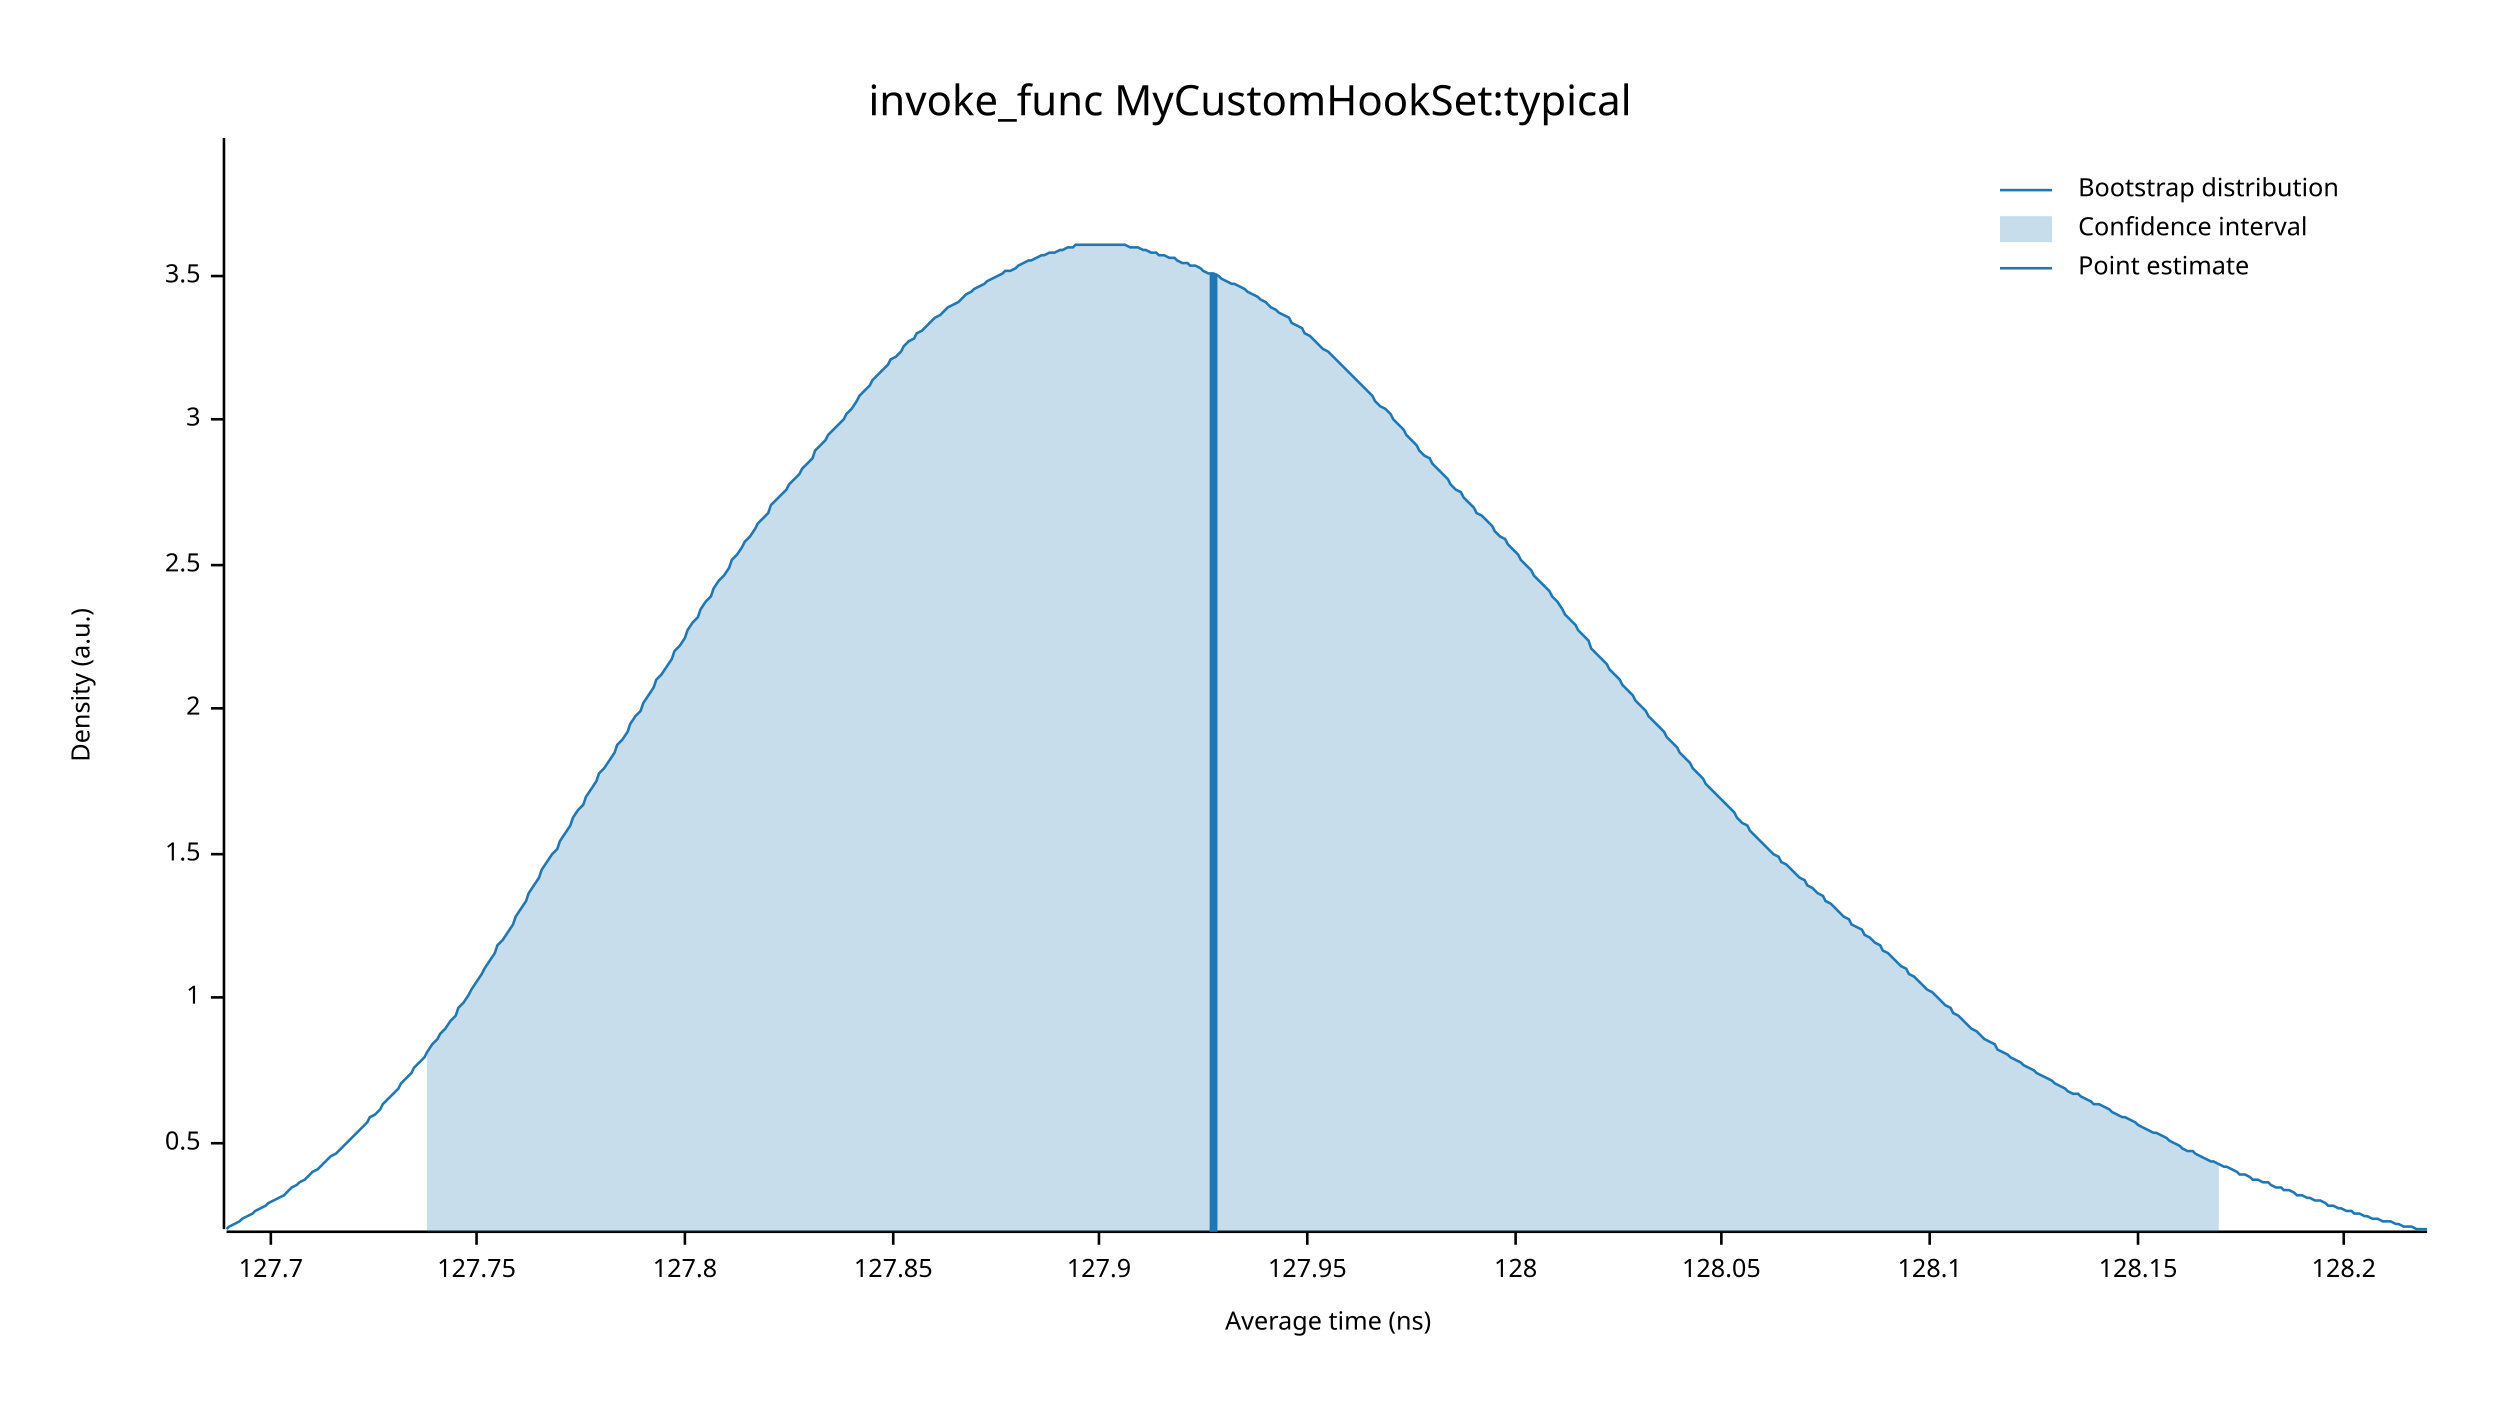
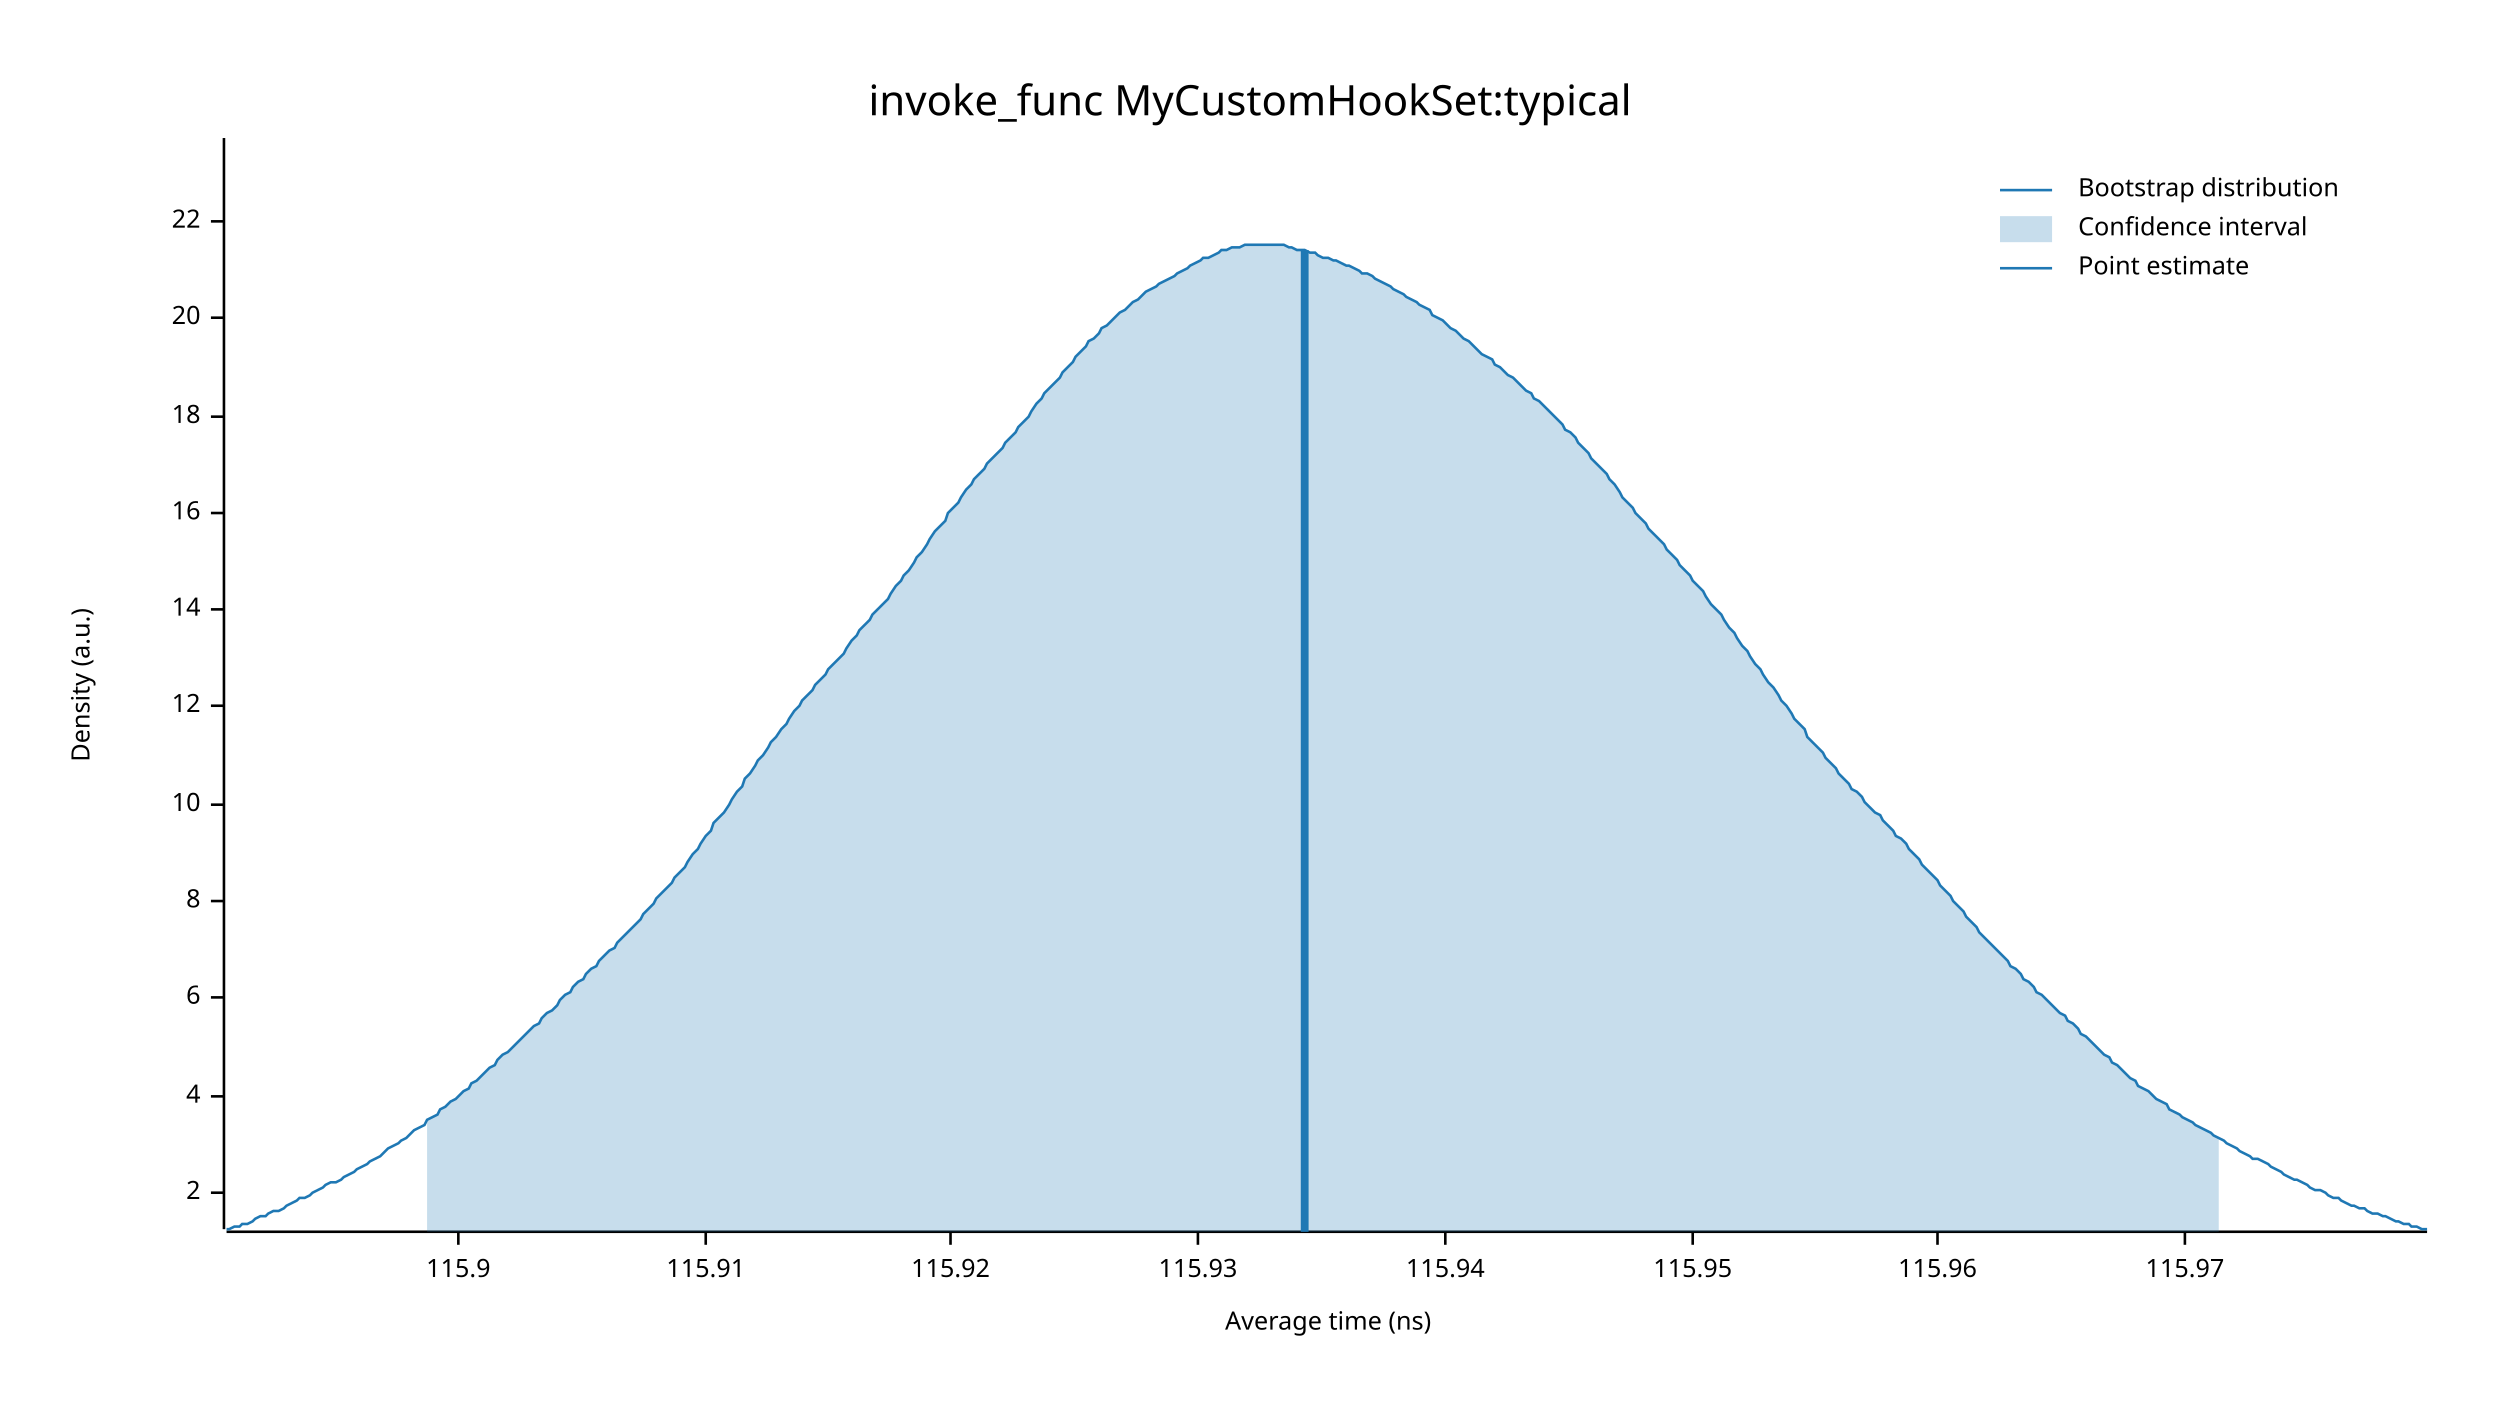
<svg xmlns="http://www.w3.org/2000/svg" width="960" height="540" viewBox="0 0 960 540">
  <text x="480" y="32" dy="0.76em" text-anchor="middle" font-family="sans-serif" font-size="16.129" opacity="1" fill="#000000">
invoke_func MyCustomHookSet:typical
</text>
  <text x="27" y="263" dy="0.76em" text-anchor="middle" font-family="sans-serif" font-size="9.677" opacity="1" fill="#000000" transform="rotate(270, 27, 263)">
Density (a.u.)
</text>
  <text x="510" y="513" dy="-0.5ex" text-anchor="middle" font-family="sans-serif" font-size="9.677" opacity="1" fill="#000000">
Average time (ns)
</text>
  <polyline fill="none" opacity="1" stroke="#000000" stroke-width="1" points="86,53 86,472 " />
-   <text x="77" y="439" dy="0.5ex" text-anchor="end" font-family="sans-serif" font-size="9.677" opacity="1" fill="#000000">
- 0.5
+   <text x="77" y="458" dy="0.5ex" text-anchor="end" font-family="sans-serif" font-size="9.677" opacity="1" fill="#000000">
+ 2
</text>
-   <polyline fill="none" opacity="1" stroke="#000000" stroke-width="1" points="81,439 86,439 " />
+   <polyline fill="none" opacity="1" stroke="#000000" stroke-width="1" points="81,458 86,458 " />
+   <text x="77" y="421" dy="0.5ex" text-anchor="end" font-family="sans-serif" font-size="9.677" opacity="1" fill="#000000">
+ 4
+ </text>
+   <polyline fill="none" opacity="1" stroke="#000000" stroke-width="1" points="81,421 86,421 " />
  <text x="77" y="383" dy="0.5ex" text-anchor="end" font-family="sans-serif" font-size="9.677" opacity="1" fill="#000000">
- 1
+ 6
</text>
  <polyline fill="none" opacity="1" stroke="#000000" stroke-width="1" points="81,383 86,383 " />
-   <text x="77" y="328" dy="0.5ex" text-anchor="end" font-family="sans-serif" font-size="9.677" opacity="1" fill="#000000">
- 1.5
+   <text x="77" y="346" dy="0.5ex" text-anchor="end" font-family="sans-serif" font-size="9.677" opacity="1" fill="#000000">
+ 8
</text>
-   <polyline fill="none" opacity="1" stroke="#000000" stroke-width="1" points="81,328 86,328 " />
-   <text x="77" y="272" dy="0.5ex" text-anchor="end" font-family="sans-serif" font-size="9.677" opacity="1" fill="#000000">
- 2
+   <polyline fill="none" opacity="1" stroke="#000000" stroke-width="1" points="81,346 86,346 " />
+   <text x="77" y="309" dy="0.5ex" text-anchor="end" font-family="sans-serif" font-size="9.677" opacity="1" fill="#000000">
+ 10
</text>
-   <polyline fill="none" opacity="1" stroke="#000000" stroke-width="1" points="81,272 86,272 " />
-   <text x="77" y="217" dy="0.5ex" text-anchor="end" font-family="sans-serif" font-size="9.677" opacity="1" fill="#000000">
- 2.5
+   <polyline fill="none" opacity="1" stroke="#000000" stroke-width="1" points="81,309 86,309 " />
+   <text x="77" y="271" dy="0.5ex" text-anchor="end" font-family="sans-serif" font-size="9.677" opacity="1" fill="#000000">
+ 12
</text>
-   <polyline fill="none" opacity="1" stroke="#000000" stroke-width="1" points="81,217 86,217 " />
-   <text x="77" y="161" dy="0.5ex" text-anchor="end" font-family="sans-serif" font-size="9.677" opacity="1" fill="#000000">
- 3
+   <polyline fill="none" opacity="1" stroke="#000000" stroke-width="1" points="81,271 86,271 " />
+   <text x="77" y="234" dy="0.5ex" text-anchor="end" font-family="sans-serif" font-size="9.677" opacity="1" fill="#000000">
+ 14
</text>
-   <polyline fill="none" opacity="1" stroke="#000000" stroke-width="1" points="81,161 86,161 " />
-   <text x="77" y="106" dy="0.5ex" text-anchor="end" font-family="sans-serif" font-size="9.677" opacity="1" fill="#000000">
- 3.5
+   <polyline fill="none" opacity="1" stroke="#000000" stroke-width="1" points="81,234 86,234 " />
+   <text x="77" y="197" dy="0.5ex" text-anchor="end" font-family="sans-serif" font-size="9.677" opacity="1" fill="#000000">
+ 16
</text>
-   <polyline fill="none" opacity="1" stroke="#000000" stroke-width="1" points="81,106 86,106 " />
+   <polyline fill="none" opacity="1" stroke="#000000" stroke-width="1" points="81,197 86,197 " />
+   <text x="77" y="160" dy="0.5ex" text-anchor="end" font-family="sans-serif" font-size="9.677" opacity="1" fill="#000000">
+ 18
+ </text>
+   <polyline fill="none" opacity="1" stroke="#000000" stroke-width="1" points="81,160 86,160 " />
+   <text x="77" y="122" dy="0.5ex" text-anchor="end" font-family="sans-serif" font-size="9.677" opacity="1" fill="#000000">
+ 20
+ </text>
+   <polyline fill="none" opacity="1" stroke="#000000" stroke-width="1" points="81,122 86,122 " />
+   <text x="77" y="85" dy="0.5ex" text-anchor="end" font-family="sans-serif" font-size="9.677" opacity="1" fill="#000000">
+ 22
+ </text>
+   <polyline fill="none" opacity="1" stroke="#000000" stroke-width="1" points="81,85 86,85 " />
  <polyline fill="none" opacity="1" stroke="#000000" stroke-width="1" points="87,473 932,473 " />
-   <text x="104" y="483" dy="0.76em" text-anchor="middle" font-family="sans-serif" font-size="9.677" opacity="1" fill="#000000">
- 127.7
+   <text x="176" y="483" dy="0.76em" text-anchor="middle" font-family="sans-serif" font-size="9.677" opacity="1" fill="#000000">
+ 115.9
</text>
-   <polyline fill="none" opacity="1" stroke="#000000" stroke-width="1" points="104,473 104,478 " />
-   <text x="183" y="483" dy="0.76em" text-anchor="middle" font-family="sans-serif" font-size="9.677" opacity="1" fill="#000000">
- 127.75
+   <polyline fill="none" opacity="1" stroke="#000000" stroke-width="1" points="176,473 176,478 " />
+   <text x="271" y="483" dy="0.76em" text-anchor="middle" font-family="sans-serif" font-size="9.677" opacity="1" fill="#000000">
+ 115.91
</text>
-   <polyline fill="none" opacity="1" stroke="#000000" stroke-width="1" points="183,473 183,478 " />
-   <text x="263" y="483" dy="0.76em" text-anchor="middle" font-family="sans-serif" font-size="9.677" opacity="1" fill="#000000">
- 127.8
+   <polyline fill="none" opacity="1" stroke="#000000" stroke-width="1" points="271,473 271,478 " />
+   <text x="365" y="483" dy="0.76em" text-anchor="middle" font-family="sans-serif" font-size="9.677" opacity="1" fill="#000000">
+ 115.92
</text>
-   <polyline fill="none" opacity="1" stroke="#000000" stroke-width="1" points="263,473 263,478 " />
-   <text x="343" y="483" dy="0.76em" text-anchor="middle" font-family="sans-serif" font-size="9.677" opacity="1" fill="#000000">
- 127.85
+   <polyline fill="none" opacity="1" stroke="#000000" stroke-width="1" points="365,473 365,478 " />
+   <text x="460" y="483" dy="0.76em" text-anchor="middle" font-family="sans-serif" font-size="9.677" opacity="1" fill="#000000">
+ 115.93
</text>
-   <polyline fill="none" opacity="1" stroke="#000000" stroke-width="1" points="343,473 343,478 " />
-   <text x="422" y="483" dy="0.76em" text-anchor="middle" font-family="sans-serif" font-size="9.677" opacity="1" fill="#000000">
- 127.9
+   <polyline fill="none" opacity="1" stroke="#000000" stroke-width="1" points="460,473 460,478 " />
+   <text x="555" y="483" dy="0.76em" text-anchor="middle" font-family="sans-serif" font-size="9.677" opacity="1" fill="#000000">
+ 115.94
</text>
-   <polyline fill="none" opacity="1" stroke="#000000" stroke-width="1" points="422,473 422,478 " />
-   <text x="502" y="483" dy="0.76em" text-anchor="middle" font-family="sans-serif" font-size="9.677" opacity="1" fill="#000000">
- 127.95
+   <polyline fill="none" opacity="1" stroke="#000000" stroke-width="1" points="555,473 555,478 " />
+   <text x="650" y="483" dy="0.76em" text-anchor="middle" font-family="sans-serif" font-size="9.677" opacity="1" fill="#000000">
+ 115.95
</text>
-   <polyline fill="none" opacity="1" stroke="#000000" stroke-width="1" points="502,473 502,478 " />
-   <text x="582" y="483" dy="0.76em" text-anchor="middle" font-family="sans-serif" font-size="9.677" opacity="1" fill="#000000">
- 128
+   <polyline fill="none" opacity="1" stroke="#000000" stroke-width="1" points="650,473 650,478 " />
+   <text x="744" y="483" dy="0.76em" text-anchor="middle" font-family="sans-serif" font-size="9.677" opacity="1" fill="#000000">
+ 115.96
</text>
-   <polyline fill="none" opacity="1" stroke="#000000" stroke-width="1" points="582,473 582,478 " />
-   <text x="661" y="483" dy="0.76em" text-anchor="middle" font-family="sans-serif" font-size="9.677" opacity="1" fill="#000000">
- 128.05
+   <polyline fill="none" opacity="1" stroke="#000000" stroke-width="1" points="744,473 744,478 " />
+   <text x="839" y="483" dy="0.76em" text-anchor="middle" font-family="sans-serif" font-size="9.677" opacity="1" fill="#000000">
+ 115.97
</text>
-   <polyline fill="none" opacity="1" stroke="#000000" stroke-width="1" points="661,473 661,478 " />
-   <text x="741" y="483" dy="0.76em" text-anchor="middle" font-family="sans-serif" font-size="9.677" opacity="1" fill="#000000">
- 128.1
- </text>
-   <polyline fill="none" opacity="1" stroke="#000000" stroke-width="1" points="741,473 741,478 " />
-   <text x="821" y="483" dy="0.76em" text-anchor="middle" font-family="sans-serif" font-size="9.677" opacity="1" fill="#000000">
- 128.15
- </text>
-   <polyline fill="none" opacity="1" stroke="#000000" stroke-width="1" points="821,473 821,478 " />
-   <text x="900" y="483" dy="0.76em" text-anchor="middle" font-family="sans-serif" font-size="9.677" opacity="1" fill="#000000">
- 128.2
- </text>
-   <polyline fill="none" opacity="1" stroke="#000000" stroke-width="1" points="900,473 900,478 " />
-   <polyline fill="none" opacity="1" stroke="#1F78B4" stroke-width="1" points="87,472 88,471 90,470 92,469 93,468 95,467 97,466 98,465 100,464 102,463 103,462 105,461 107,460 109,459 110,458 112,456 114,455 115,454 117,453 119,451 120,450 122,449 124,447 125,446 127,444 129,443 131,441 132,440 134,438 136,436 137,435 139,433 141,431 142,429 144,428 146,426 147,424 149,422 151,420 153,418 154,416 156,414 158,412 159,410 161,408 163,406 164,404 166,401 168,399 169,397 171,395 173,392 175,390 176,387 178,385 180,382 181,380 183,377 185,374 186,372 188,369 190,366 191,363 193,361 195,358 197,355 198,352 200,349 202,346 203,343 205,340 207,337 208,334 210,331 212,328 214,326 215,323 217,320 219,317 220,314 222,311 224,309 225,306 227,303 229,300 230,297 232,295 234,292 236,289 237,286 239,284 241,281 242,278 244,275 246,273 247,270 249,267 251,264 252,261 254,259 256,256 258,253 259,250 261,248 263,245 264,242 266,239 268,237 269,234 271,231 273,229 274,226 276,223 278,221 280,218 281,215 283,213 285,210 286,208 288,206 290,203 291,201 293,199 295,197 296,194 298,192 300,190 302,188 303,186 305,184 307,182 308,180 310,178 312,176 313,173 315,171 317,169 318,167 320,165 322,163 324,161 325,159 327,157 329,154 330,152 332,150 334,148 335,146 337,144 339,142 341,140 342,138 344,137 346,135 347,133 349,131 351,130 352,128 354,127 356,125 357,124 359,122 361,121 363,119 364,118 366,117 368,116 369,115 371,113 373,112 374,111 376,110 378,109 379,108 381,107 383,106 385,105 386,104 388,104 390,103 391,102 393,101 395,100 396,100 398,99 400,98 401,98 403,97 405,97 407,96 408,96 410,95 412,95 413,94 415,94 417,94 418,94 420,94 422,94 423,94 425,94 427,94 429,94 430,94 432,94 434,95 435,95 437,95 439,96 440,96 442,97 444,97 445,98 447,98 449,99 451,99 452,100 454,101 456,101 457,102 459,102 461,103 462,104 464,105 466,105 468,106 469,107 471,108 473,109 474,109 476,110 478,111 479,112 481,113 483,114 484,115 486,116 488,118 490,119 491,120 493,121 495,122 496,124 498,125 500,126 501,128 503,129 505,131 506,132 508,134 510,135 512,137 513,138 515,140 517,142 518,143 520,145 522,147 523,148 525,150 527,152 528,154 530,156 532,157 534,159 535,161 537,163 539,165 540,167 542,169 544,171 545,173 547,175 549,176 550,178 552,180 554,182 556,184 557,186 559,188 561,189 562,191 564,193 566,195 567,197 569,198 571,200 573,202 574,204 576,206 578,207 579,209 581,211 583,213 584,215 586,217 588,219 589,221 591,223 593,225 595,227 596,229 598,231 600,234 601,236 603,238 605,240 606,242 608,244 610,246 611,249 613,251 615,253 617,255 618,257 620,259 622,261 623,263 625,265 627,267 628,269 630,271 632,273 633,275 635,277 637,279 639,281 640,283 642,285 644,287 645,289 647,291 649,293 650,295 652,297 654,299 655,301 657,303 659,305 661,307 662,308 664,310 666,312 667,314 669,316 671,317 672,319 674,321 676,323 677,324 679,326 681,328 683,329 684,331 686,332 688,334 689,335 691,337 693,338 694,340 696,341 698,343 700,344 701,346 703,347 705,349 706,350 708,352 710,353 711,355 713,356 715,357 716,359 718,360 720,362 722,363 723,365 725,366 727,368 728,369 730,371 732,372 733,374 735,375 737,377 738,378 740,380 742,381 744,383 745,384 747,386 749,387 750,389 752,390 754,392 755,393 757,395 759,396 760,397 762,399 764,400 766,401 767,403 769,404 771,405 772,406 774,407 776,408 777,409 779,410 781,411 782,412 784,413 786,414 788,415 789,416 791,417 793,418 794,419 796,420 798,420 799,421 801,422 803,423 804,424 806,424 808,425 810,426 811,427 813,428 815,429 816,429 818,430 820,431 821,432 823,433 825,434 827,435 828,435 830,436 832,437 833,438 835,439 837,440 838,441 840,442 842,442 843,443 845,444 847,445 849,446 850,446 852,447 854,448 855,448 857,449 859,450 860,451 862,451 864,452 865,453 867,453 869,454 871,454 872,455 874,456 876,456 877,457 879,457 881,458 882,459 884,459 886,460 887,460 889,461 891,461 893,462 894,463 896,463 898,464 899,464 901,465 903,465 904,466 906,466 908,467 909,467 911,468 913,468 915,469 916,469 918,469 920,470 921,470 923,471 925,471 926,471 928,472 930,472 932,472 " />
-   <polygon opacity="0.25" fill="#1F78B4" points="164,404 166,401 168,399 169,397 171,395 173,392 175,390 176,387 178,385 180,382 181,380 183,377 185,374 186,372 188,369 190,366 191,363 193,361 195,358 197,355 198,352 200,349 202,346 203,343 205,340 207,337 208,334 210,331 212,328 214,326 215,323 217,320 219,317 220,314 222,311 224,309 225,306 227,303 229,300 230,297 232,295 234,292 236,289 237,286 239,284 241,281 242,278 244,275 246,273 247,270 249,267 251,264 252,261 254,259 256,256 258,253 259,250 261,248 263,245 264,242 266,239 268,237 269,234 271,231 273,229 274,226 276,223 278,221 280,218 281,215 283,213 285,210 286,208 288,206 290,203 291,201 293,199 295,197 296,194 298,192 300,190 302,188 303,186 305,184 307,182 308,180 310,178 312,176 313,173 315,171 317,169 318,167 320,165 322,163 324,161 325,159 327,157 329,154 330,152 332,150 334,148 335,146 337,144 339,142 341,140 342,138 344,137 346,135 347,133 349,131 351,130 352,128 354,127 356,125 357,124 359,122 361,121 363,119 364,118 366,117 368,116 369,115 371,113 373,112 374,111 376,110 378,109 379,108 381,107 383,106 385,105 386,104 388,104 390,103 391,102 393,101 395,100 396,100 398,99 400,98 401,98 403,97 405,97 407,96 408,96 410,95 412,95 413,94 415,94 417,94 418,94 420,94 422,94 423,94 425,94 427,94 429,94 430,94 432,94 434,95 435,95 437,95 439,96 440,96 442,97 444,97 445,98 447,98 449,99 451,99 452,100 454,101 456,101 457,102 459,102 461,103 462,104 464,105 466,105 468,106 469,107 471,108 473,109 474,109 476,110 478,111 479,112 481,113 483,114 484,115 486,116 488,118 490,119 491,120 493,121 495,122 496,124 498,125 500,126 501,128 503,129 505,131 506,132 508,134 510,135 512,137 513,138 515,140 517,142 518,143 520,145 522,147 523,148 525,150 527,152 528,154 530,156 532,157 534,159 535,161 537,163 539,165 540,167 542,169 544,171 545,173 547,175 549,176 550,178 552,180 554,182 556,184 557,186 559,188 561,189 562,191 564,193 566,195 567,197 569,198 571,200 573,202 574,204 576,206 578,207 579,209 581,211 583,213 584,215 586,217 588,219 589,221 591,223 593,225 595,227 596,229 598,231 600,234 601,236 603,238 605,240 606,242 608,244 610,246 611,249 613,251 615,253 617,255 618,257 620,259 622,261 623,263 625,265 627,267 628,269 630,271 632,273 633,275 635,277 637,279 639,281 640,283 642,285 644,287 645,289 647,291 649,293 650,295 652,297 654,299 655,301 657,303 659,305 661,307 662,308 664,310 666,312 667,314 669,316 671,317 672,319 674,321 676,323 677,324 679,326 681,328 683,329 684,331 686,332 688,334 689,335 691,337 693,338 694,340 696,341 698,343 700,344 701,346 703,347 705,349 706,350 708,352 710,353 711,355 713,356 715,357 716,359 718,360 720,362 722,363 723,365 725,366 727,368 728,369 730,371 732,372 733,374 735,375 737,377 738,378 740,380 742,381 744,383 745,384 747,386 749,387 750,389 752,390 754,392 755,393 757,395 759,396 760,397 762,399 764,400 766,401 767,403 769,404 771,405 772,406 774,407 776,408 777,409 779,410 781,411 782,412 784,413 786,414 788,415 789,416 791,417 793,418 794,419 796,420 798,420 799,421 801,422 803,423 804,424 806,424 808,425 810,426 811,427 813,428 815,429 816,429 818,430 820,431 821,432 823,433 825,434 827,435 828,435 830,436 832,437 833,438 835,439 837,440 838,441 840,442 842,442 843,443 845,444 847,445 849,446 850,446 852,447 852,473 164,473 " />
-   <polyline fill="none" opacity="1" stroke="#1F78B4" stroke-width="3" points="466,473 466,105 " />
+   <polyline fill="none" opacity="1" stroke="#000000" stroke-width="1" points="839,473 839,478 " />
+   <polyline fill="none" opacity="1" stroke="#1F78B4" stroke-width="1" points="87,472 88,472 90,471 92,471 93,470 95,470 97,469 98,468 100,467 102,467 103,466 105,465 107,465 109,464 110,463 112,462 114,461 115,460 117,460 119,459 120,458 122,457 124,456 125,455 127,454 129,454 131,453 132,452 134,451 136,450 137,449 139,448 141,447 142,446 144,445 146,444 147,443 149,441 151,440 153,439 154,438 156,437 158,435 159,434 161,433 163,432 164,430 166,429 168,428 169,426 171,425 173,423 175,422 176,421 178,419 180,418 181,416 183,415 185,413 186,412 188,410 190,409 191,407 193,405 195,404 197,402 198,401 200,399 202,397 203,396 205,394 207,393 208,391 210,389 212,388 214,386 215,384 217,382 219,381 220,379 222,377 224,376 225,374 227,372 229,371 230,369 232,367 234,365 236,364 237,362 239,360 241,358 242,357 244,355 246,353 247,351 249,349 251,347 252,345 254,343 256,341 258,339 259,337 261,335 263,333 264,331 266,328 268,326 269,324 271,321 273,319 274,316 276,314 278,312 280,309 281,307 283,304 285,302 286,299 288,297 290,294 291,292 293,290 295,287 296,285 298,283 300,280 302,278 303,276 305,273 307,271 308,269 310,267 312,265 313,263 315,261 317,259 318,257 320,255 322,253 324,251 325,249 327,246 329,244 330,242 332,240 334,238 335,236 337,234 339,232 341,230 342,228 344,225 346,223 347,221 349,219 351,216 352,214 354,212 356,209 357,207 359,204 361,202 363,200 364,197 366,195 368,193 369,191 371,188 373,186 374,184 376,182 378,180 379,178 381,176 383,174 385,172 386,170 388,168 390,166 391,164 393,162 395,160 396,158 398,155 400,153 401,151 403,149 405,147 407,145 408,143 410,141 412,139 413,137 415,135 417,133 418,131 420,130 422,128 423,126 425,125 427,123 429,121 430,120 432,119 434,117 435,116 437,115 439,113 440,112 442,111 444,110 445,109 447,108 449,107 451,106 452,105 454,104 456,103 457,102 459,101 461,100 462,99 464,99 466,98 468,97 469,96 471,96 473,95 474,95 476,95 478,94 479,94 481,94 483,94 484,94 486,94 488,94 490,94 491,94 493,94 495,95 496,95 498,96 500,96 501,96 503,97 505,97 506,98 508,99 510,99 512,100 513,100 515,101 517,102 518,102 520,103 522,104 523,105 525,105 527,106 528,107 530,108 532,109 534,110 535,111 537,112 539,113 540,114 542,115 544,116 545,117 547,118 549,119 550,121 552,122 554,123 556,125 557,126 559,127 561,129 562,130 564,131 566,133 567,134 569,136 571,137 573,138 574,140 576,141 578,143 579,144 581,145 583,147 584,148 586,150 588,151 589,153 591,154 593,156 595,158 596,159 598,161 600,163 601,165 603,166 605,168 606,170 608,172 610,174 611,176 613,178 615,180 617,182 618,184 620,186 622,189 623,191 625,193 627,195 628,197 630,199 632,201 633,203 635,205 637,207 639,209 640,211 642,213 644,215 645,217 647,219 649,221 650,223 652,225 654,227 655,229 657,232 659,234 661,236 662,238 664,241 666,243 667,245 669,248 671,250 672,252 674,255 676,257 677,259 679,262 681,264 683,267 684,269 686,271 688,274 689,276 691,278 693,280 694,283 696,285 698,287 700,289 701,291 703,293 705,295 706,297 708,299 710,301 711,303 713,304 715,306 716,308 718,310 720,312 722,313 723,315 725,317 727,319 728,321 730,322 732,324 733,326 735,328 737,330 738,332 740,334 742,336 744,338 745,340 747,342 749,344 750,346 752,348 754,350 755,352 757,354 759,356 760,358 762,360 764,362 766,364 767,365 769,367 771,369 772,371 774,372 776,374 777,376 779,377 781,379 782,381 784,382 786,384 788,386 789,387 791,389 793,390 794,392 796,393 798,395 799,397 801,398 803,400 804,401 806,403 808,405 810,406 811,408 813,409 815,411 816,412 818,414 820,415 821,417 823,418 825,419 827,421 828,422 830,423 832,424 833,426 835,427 837,428 838,429 840,430 842,431 843,432 845,433 847,434 849,435 850,436 852,437 854,438 855,439 857,440 859,441 860,442 862,443 864,444 865,445 867,445 869,446 871,447 872,448 874,449 876,450 877,451 879,452 881,453 882,453 884,454 886,455 887,456 889,457 891,457 893,458 894,459 896,460 898,460 899,461 901,462 903,463 904,463 906,464 908,464 909,465 911,466 913,466 915,467 916,467 918,468 920,469 921,469 923,470 925,470 926,471 928,471 930,472 932,472 " />
+   <polygon opacity="0.25" fill="#1F78B4" points="164,430 166,429 168,428 169,426 171,425 173,423 175,422 176,421 178,419 180,418 181,416 183,415 185,413 186,412 188,410 190,409 191,407 193,405 195,404 197,402 198,401 200,399 202,397 203,396 205,394 207,393 208,391 210,389 212,388 214,386 215,384 217,382 219,381 220,379 222,377 224,376 225,374 227,372 229,371 230,369 232,367 234,365 236,364 237,362 239,360 241,358 242,357 244,355 246,353 247,351 249,349 251,347 252,345 254,343 256,341 258,339 259,337 261,335 263,333 264,331 266,328 268,326 269,324 271,321 273,319 274,316 276,314 278,312 280,309 281,307 283,304 285,302 286,299 288,297 290,294 291,292 293,290 295,287 296,285 298,283 300,280 302,278 303,276 305,273 307,271 308,269 310,267 312,265 313,263 315,261 317,259 318,257 320,255 322,253 324,251 325,249 327,246 329,244 330,242 332,240 334,238 335,236 337,234 339,232 341,230 342,228 344,225 346,223 347,221 349,219 351,216 352,214 354,212 356,209 357,207 359,204 361,202 363,200 364,197 366,195 368,193 369,191 371,188 373,186 374,184 376,182 378,180 379,178 381,176 383,174 385,172 386,170 388,168 390,166 391,164 393,162 395,160 396,158 398,155 400,153 401,151 403,149 405,147 407,145 408,143 410,141 412,139 413,137 415,135 417,133 418,131 420,130 422,128 423,126 425,125 427,123 429,121 430,120 432,119 434,117 435,116 437,115 439,113 440,112 442,111 444,110 445,109 447,108 449,107 451,106 452,105 454,104 456,103 457,102 459,101 461,100 462,99 464,99 466,98 468,97 469,96 471,96 473,95 474,95 476,95 478,94 479,94 481,94 483,94 484,94 486,94 488,94 490,94 491,94 493,94 495,95 496,95 498,96 500,96 501,96 503,97 505,97 506,98 508,99 510,99 512,100 513,100 515,101 517,102 518,102 520,103 522,104 523,105 525,105 527,106 528,107 530,108 532,109 534,110 535,111 537,112 539,113 540,114 542,115 544,116 545,117 547,118 549,119 550,121 552,122 554,123 556,125 557,126 559,127 561,129 562,130 564,131 566,133 567,134 569,136 571,137 573,138 574,140 576,141 578,143 579,144 581,145 583,147 584,148 586,150 588,151 589,153 591,154 593,156 595,158 596,159 598,161 600,163 601,165 603,166 605,168 606,170 608,172 610,174 611,176 613,178 615,180 617,182 618,184 620,186 622,189 623,191 625,193 627,195 628,197 630,199 632,201 633,203 635,205 637,207 639,209 640,211 642,213 644,215 645,217 647,219 649,221 650,223 652,225 654,227 655,229 657,232 659,234 661,236 662,238 664,241 666,243 667,245 669,248 671,250 672,252 674,255 676,257 677,259 679,262 681,264 683,267 684,269 686,271 688,274 689,276 691,278 693,280 694,283 696,285 698,287 700,289 701,291 703,293 705,295 706,297 708,299 710,301 711,303 713,304 715,306 716,308 718,310 720,312 722,313 723,315 725,317 727,319 728,321 730,322 732,324 733,326 735,328 737,330 738,332 740,334 742,336 744,338 745,340 747,342 749,344 750,346 752,348 754,350 755,352 757,354 759,356 760,358 762,360 764,362 766,364 767,365 769,367 771,369 772,371 774,372 776,374 777,376 779,377 781,379 782,381 784,382 786,384 788,386 789,387 791,389 793,390 794,392 796,393 798,395 799,397 801,398 803,400 804,401 806,403 808,405 810,406 811,408 813,409 815,411 816,412 818,414 820,415 821,417 823,418 825,419 827,421 828,422 830,423 832,424 833,426 835,427 837,428 838,429 840,430 842,431 843,432 845,433 847,434 849,435 850,436 852,437 852,473 164,473 " />
+   <polyline fill="none" opacity="1" stroke="#1F78B4" stroke-width="3" points="501,473 501,96 " />
  <text x="798" y="68" dy="0.76em" text-anchor="start" font-family="sans-serif" font-size="9.677" opacity="1" fill="#000000">
Bootstrap distribution
</text>
  <text x="798" y="83" dy="0.76em" text-anchor="start" font-family="sans-serif" font-size="9.677" opacity="1" fill="#000000">
Confidence interval
</text>
  <text x="798" y="98" dy="0.76em" text-anchor="start" font-family="sans-serif" font-size="9.677" opacity="1" fill="#000000">
Point estimate
</text>
  <polyline fill="none" opacity="1" stroke="#1F78B4" stroke-width="1" points="768,73 788,73 " />
  <rect x="768" y="83" width="20" height="10" opacity="0.25" fill="#1F78B4" stroke="none" />
  <polyline fill="none" opacity="1" stroke="#1F78B4" stroke-width="1" points="768,103 788,103 " />
</svg>
